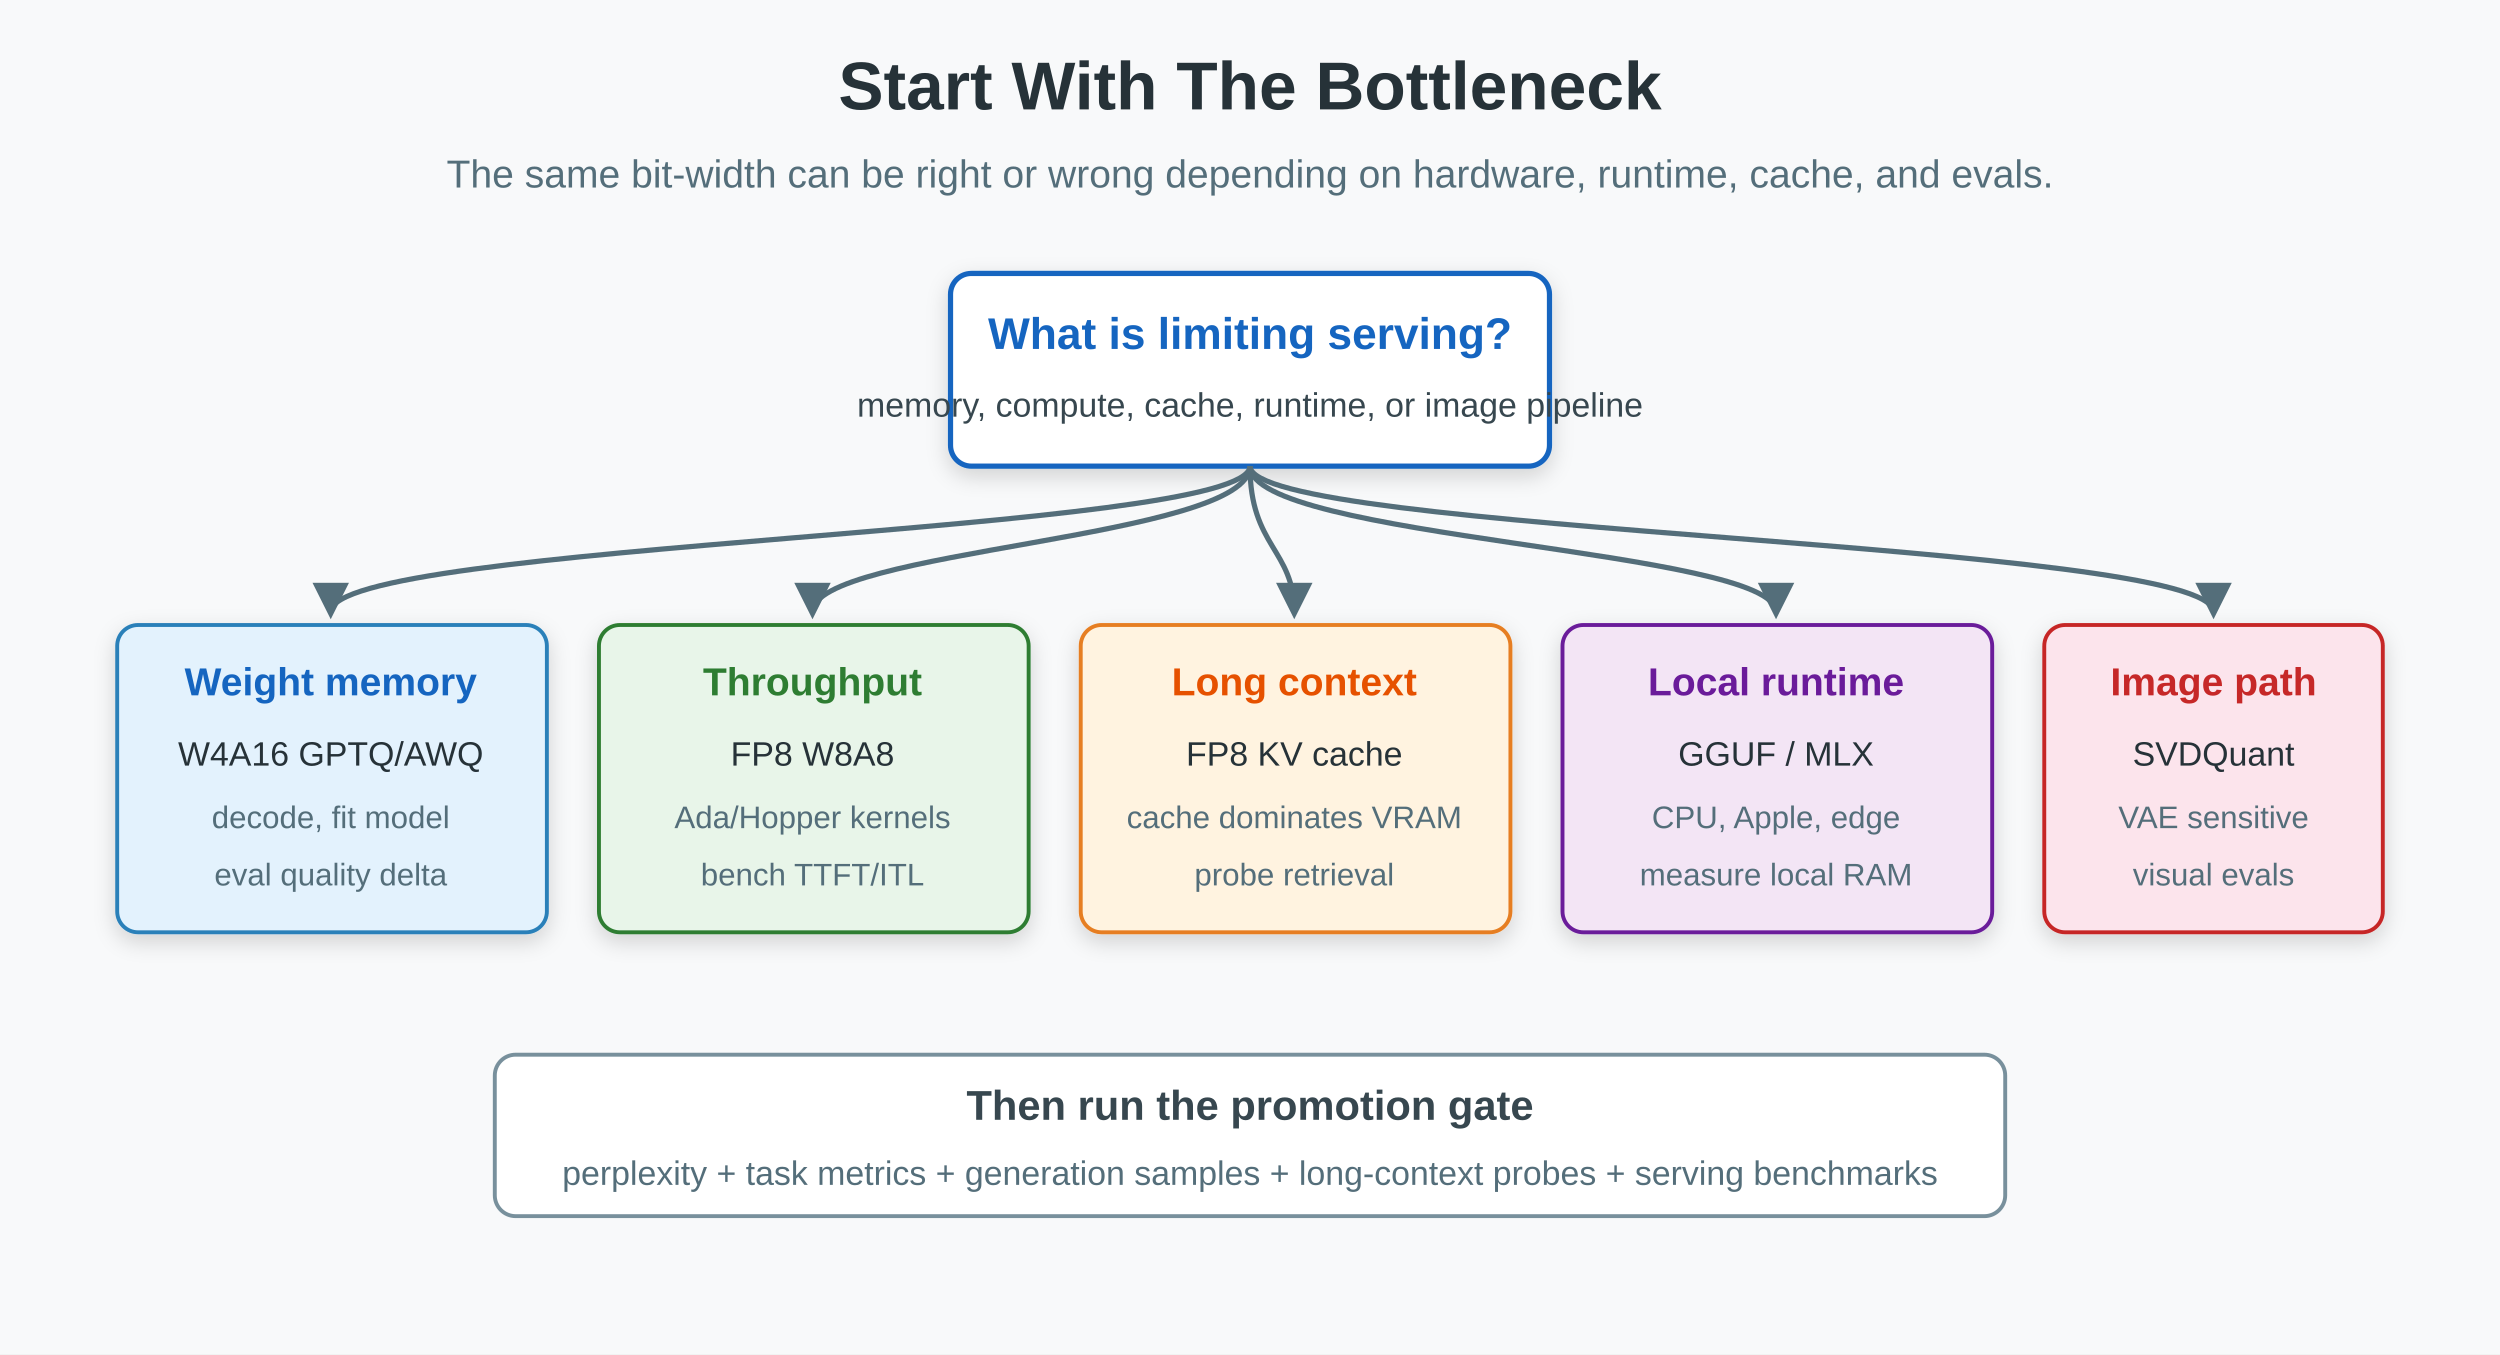
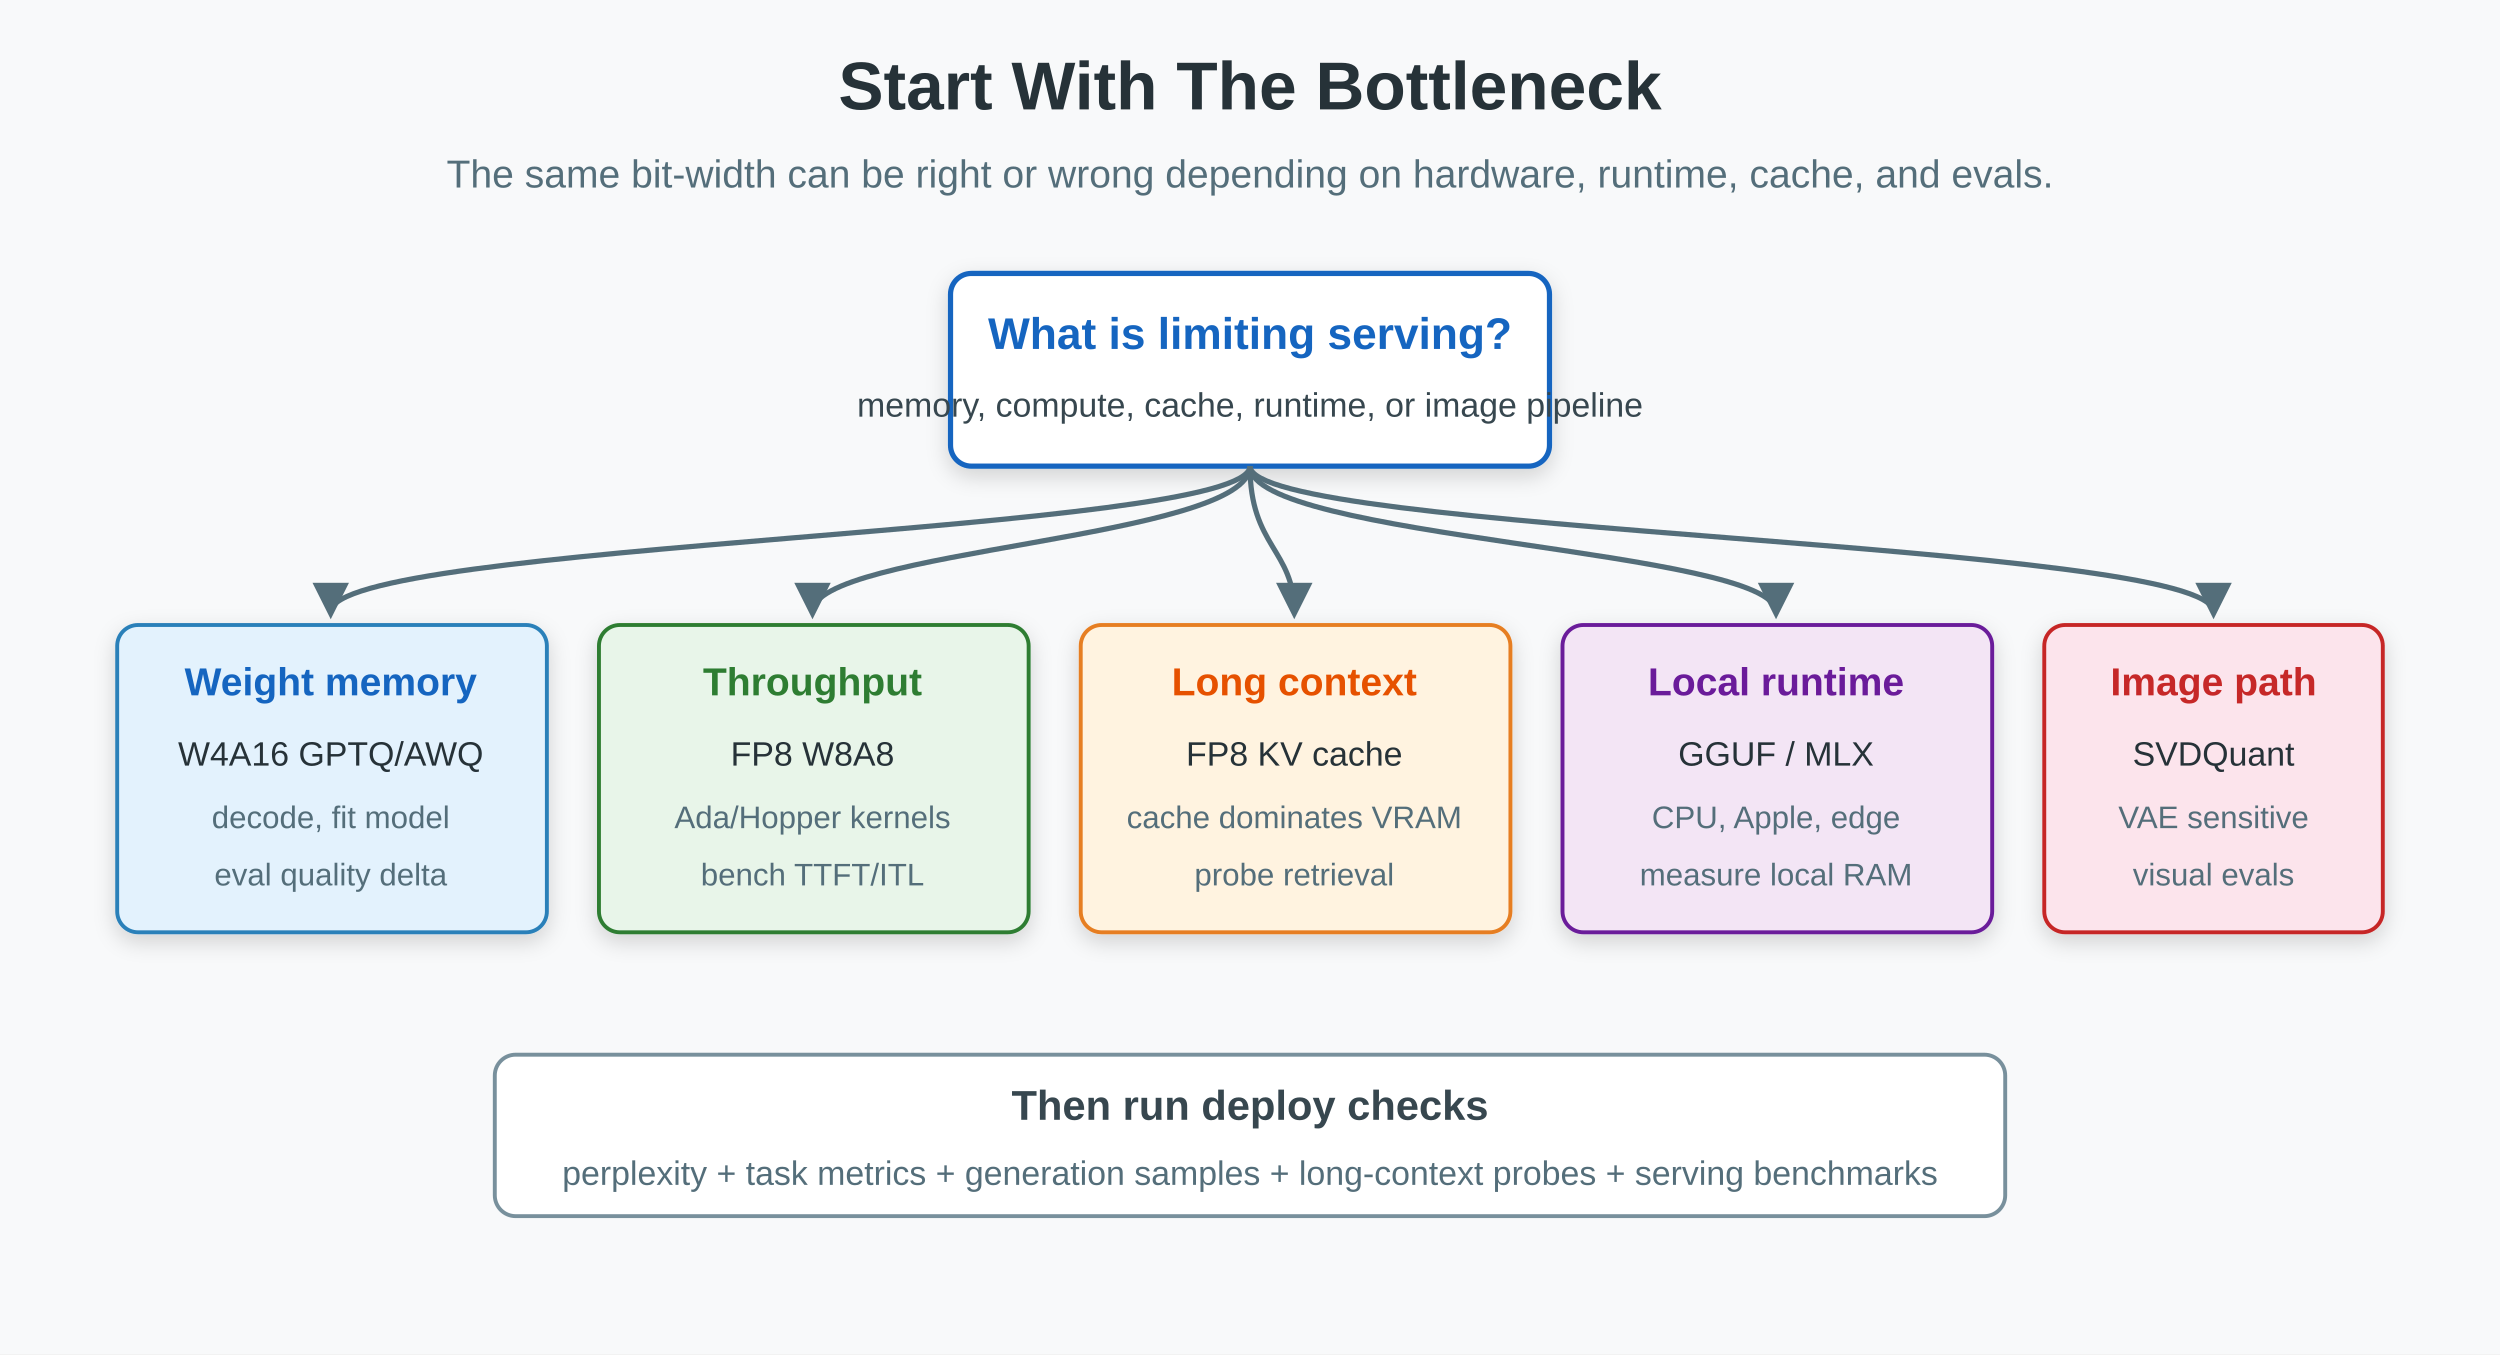
<svg xmlns="http://www.w3.org/2000/svg" width="960" height="520" viewBox="0 0 960 520" role="img" aria-labelledby="title desc">
  <defs>
    <filter id="shadow" x="-20%" y="-20%" width="140%" height="140%">
      <feDropShadow dx="0" dy="3" stdDeviation="4" flood-color="#000000" flood-opacity="0.16" />
    </filter>
    <marker id="arrow" viewBox="0 0 10 10" refX="8" refY="5" markerWidth="7" markerHeight="7" orient="auto-start-reverse">
      <path d="M 0 0 L 10 5 L 0 10 z" fill="#546e7a" />
    </marker>
  </defs>
  <rect width="960" height="520" fill="#f8f9fa" />
  <text x="480" y="42" text-anchor="middle" font-family="Arial, sans-serif" font-size="26" font-weight="700" fill="#263238">Start With The Bottleneck</text>
  <text x="480" y="72" text-anchor="middle" font-family="Arial, sans-serif" font-size="15" fill="#546e7a">The same bit-width can be right or wrong depending on hardware, runtime, cache, and evals.</text>
  <rect x="365" y="105" width="230" height="74" rx="8" fill="#ffffff" stroke="#1565c0" stroke-width="2" filter="url(#shadow)" />
  <text x="480" y="134" text-anchor="middle" font-family="Arial, sans-serif" font-size="17" font-weight="700" fill="#1565c0">What is limiting serving?</text>
  <text x="480" y="160" text-anchor="middle" font-family="Arial, sans-serif" font-size="13" fill="#37474f">memory, compute, cache, runtime, or image pipeline</text>
  <g font-family="Arial, sans-serif">
    <rect x="45" y="240" width="165" height="118" rx="8" fill="#e3f2fd" stroke="#2980b9" stroke-width="1.5" filter="url(#shadow)" />
    <text x="127" y="267" text-anchor="middle" font-size="15" font-weight="700" fill="#1565c0">Weight memory</text>
    <text x="127" y="294" text-anchor="middle" font-size="13" fill="#263238">W4A16 GPTQ/AWQ</text>
    <text x="127" y="318" text-anchor="middle" font-size="12" fill="#546e7a">decode, fit model</text>
    <text x="127" y="340" text-anchor="middle" font-size="12" fill="#546e7a">eval quality delta</text>
    <rect x="230" y="240" width="165" height="118" rx="8" fill="#e8f5e9" stroke="#2e7d32" stroke-width="1.5" filter="url(#shadow)" />
    <text x="312" y="267" text-anchor="middle" font-size="15" font-weight="700" fill="#2e7d32">Throughput</text>
    <text x="312" y="294" text-anchor="middle" font-size="13" fill="#263238">FP8 W8A8</text>
    <text x="312" y="318" text-anchor="middle" font-size="12" fill="#546e7a">Ada/Hopper kernels</text>
    <text x="312" y="340" text-anchor="middle" font-size="12" fill="#546e7a">bench TTFT/ITL</text>
    <rect x="415" y="240" width="165" height="118" rx="8" fill="#fff3e0" stroke="#e67e22" stroke-width="1.5" filter="url(#shadow)" />
    <text x="497" y="267" text-anchor="middle" font-size="15" font-weight="700" fill="#e65100">Long context</text>
    <text x="497" y="294" text-anchor="middle" font-size="13" fill="#263238">FP8 KV cache</text>
    <text x="497" y="318" text-anchor="middle" font-size="12" fill="#546e7a">cache dominates VRAM</text>
    <text x="497" y="340" text-anchor="middle" font-size="12" fill="#546e7a">probe retrieval</text>
    <rect x="600" y="240" width="165" height="118" rx="8" fill="#f3e5f5" stroke="#6a1b9a" stroke-width="1.5" filter="url(#shadow)" />
    <text x="682" y="267" text-anchor="middle" font-size="15" font-weight="700" fill="#6a1b9a">Local runtime</text>
    <text x="682" y="294" text-anchor="middle" font-size="13" fill="#263238">GGUF / MLX</text>
    <text x="682" y="318" text-anchor="middle" font-size="12" fill="#546e7a">CPU, Apple, edge</text>
    <text x="682" y="340" text-anchor="middle" font-size="12" fill="#546e7a">measure local RAM</text>
    <rect x="785" y="240" width="130" height="118" rx="8" fill="#fce4ec" stroke="#c62828" stroke-width="1.5" filter="url(#shadow)" />
    <text x="850" y="267" text-anchor="middle" font-size="15" font-weight="700" fill="#c62828">Image path</text>
    <text x="850" y="294" text-anchor="middle" font-size="13" fill="#263238">SVDQuant</text>
    <text x="850" y="318" text-anchor="middle" font-size="12" fill="#546e7a">VAE sensitive</text>
    <text x="850" y="340" text-anchor="middle" font-size="12" fill="#546e7a">visual evals</text>
  </g>
  <g stroke="#546e7a" stroke-width="2" fill="none" marker-end="url(#arrow)">
    <path d="M 480 179 C 480 205 127 208 127 235" />
    <path d="M 480 179 C 480 207 312 211 312 235" />
    <path d="M 480 179 C 480 210 497 211 497 235" />
    <path d="M 480 179 C 480 207 682 211 682 235" />
    <path d="M 480 179 C 480 205 850 208 850 235" />
  </g>
  <rect x="190" y="405" width="580" height="62" rx="8" fill="#ffffff" stroke="#78909c" stroke-width="1.5" />
-   <text x="480" y="430" text-anchor="middle" font-family="Arial, sans-serif" font-size="16" font-weight="700" fill="#37474f">Then run the promotion gate</text>
+   <text x="480" y="430" text-anchor="middle" font-family="Arial, sans-serif" font-size="16" font-weight="700" fill="#37474f">Then run deploy checks</text>
  <text x="480" y="455" text-anchor="middle" font-family="Arial, sans-serif" font-size="13" fill="#546e7a">perplexity + task metrics + generation samples + long-context probes + serving benchmarks</text>
</svg>
